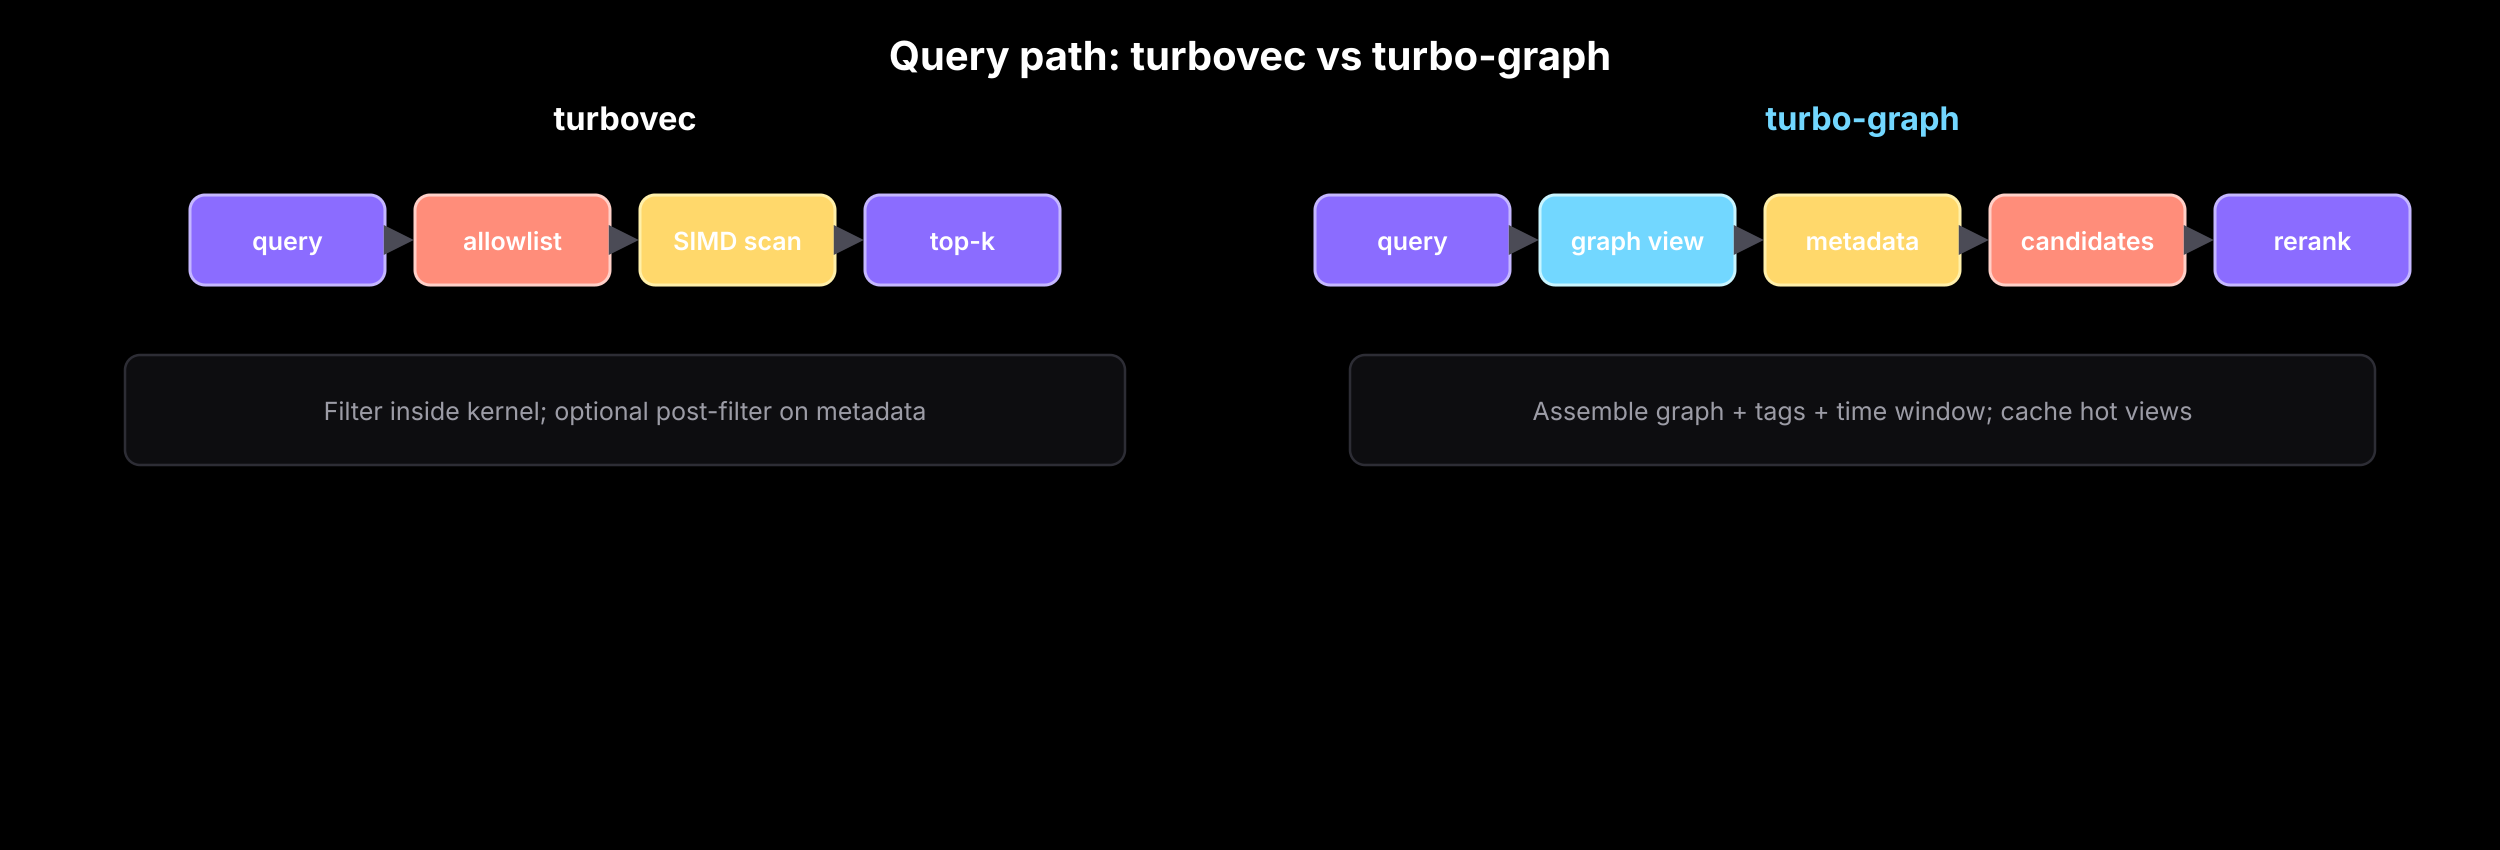
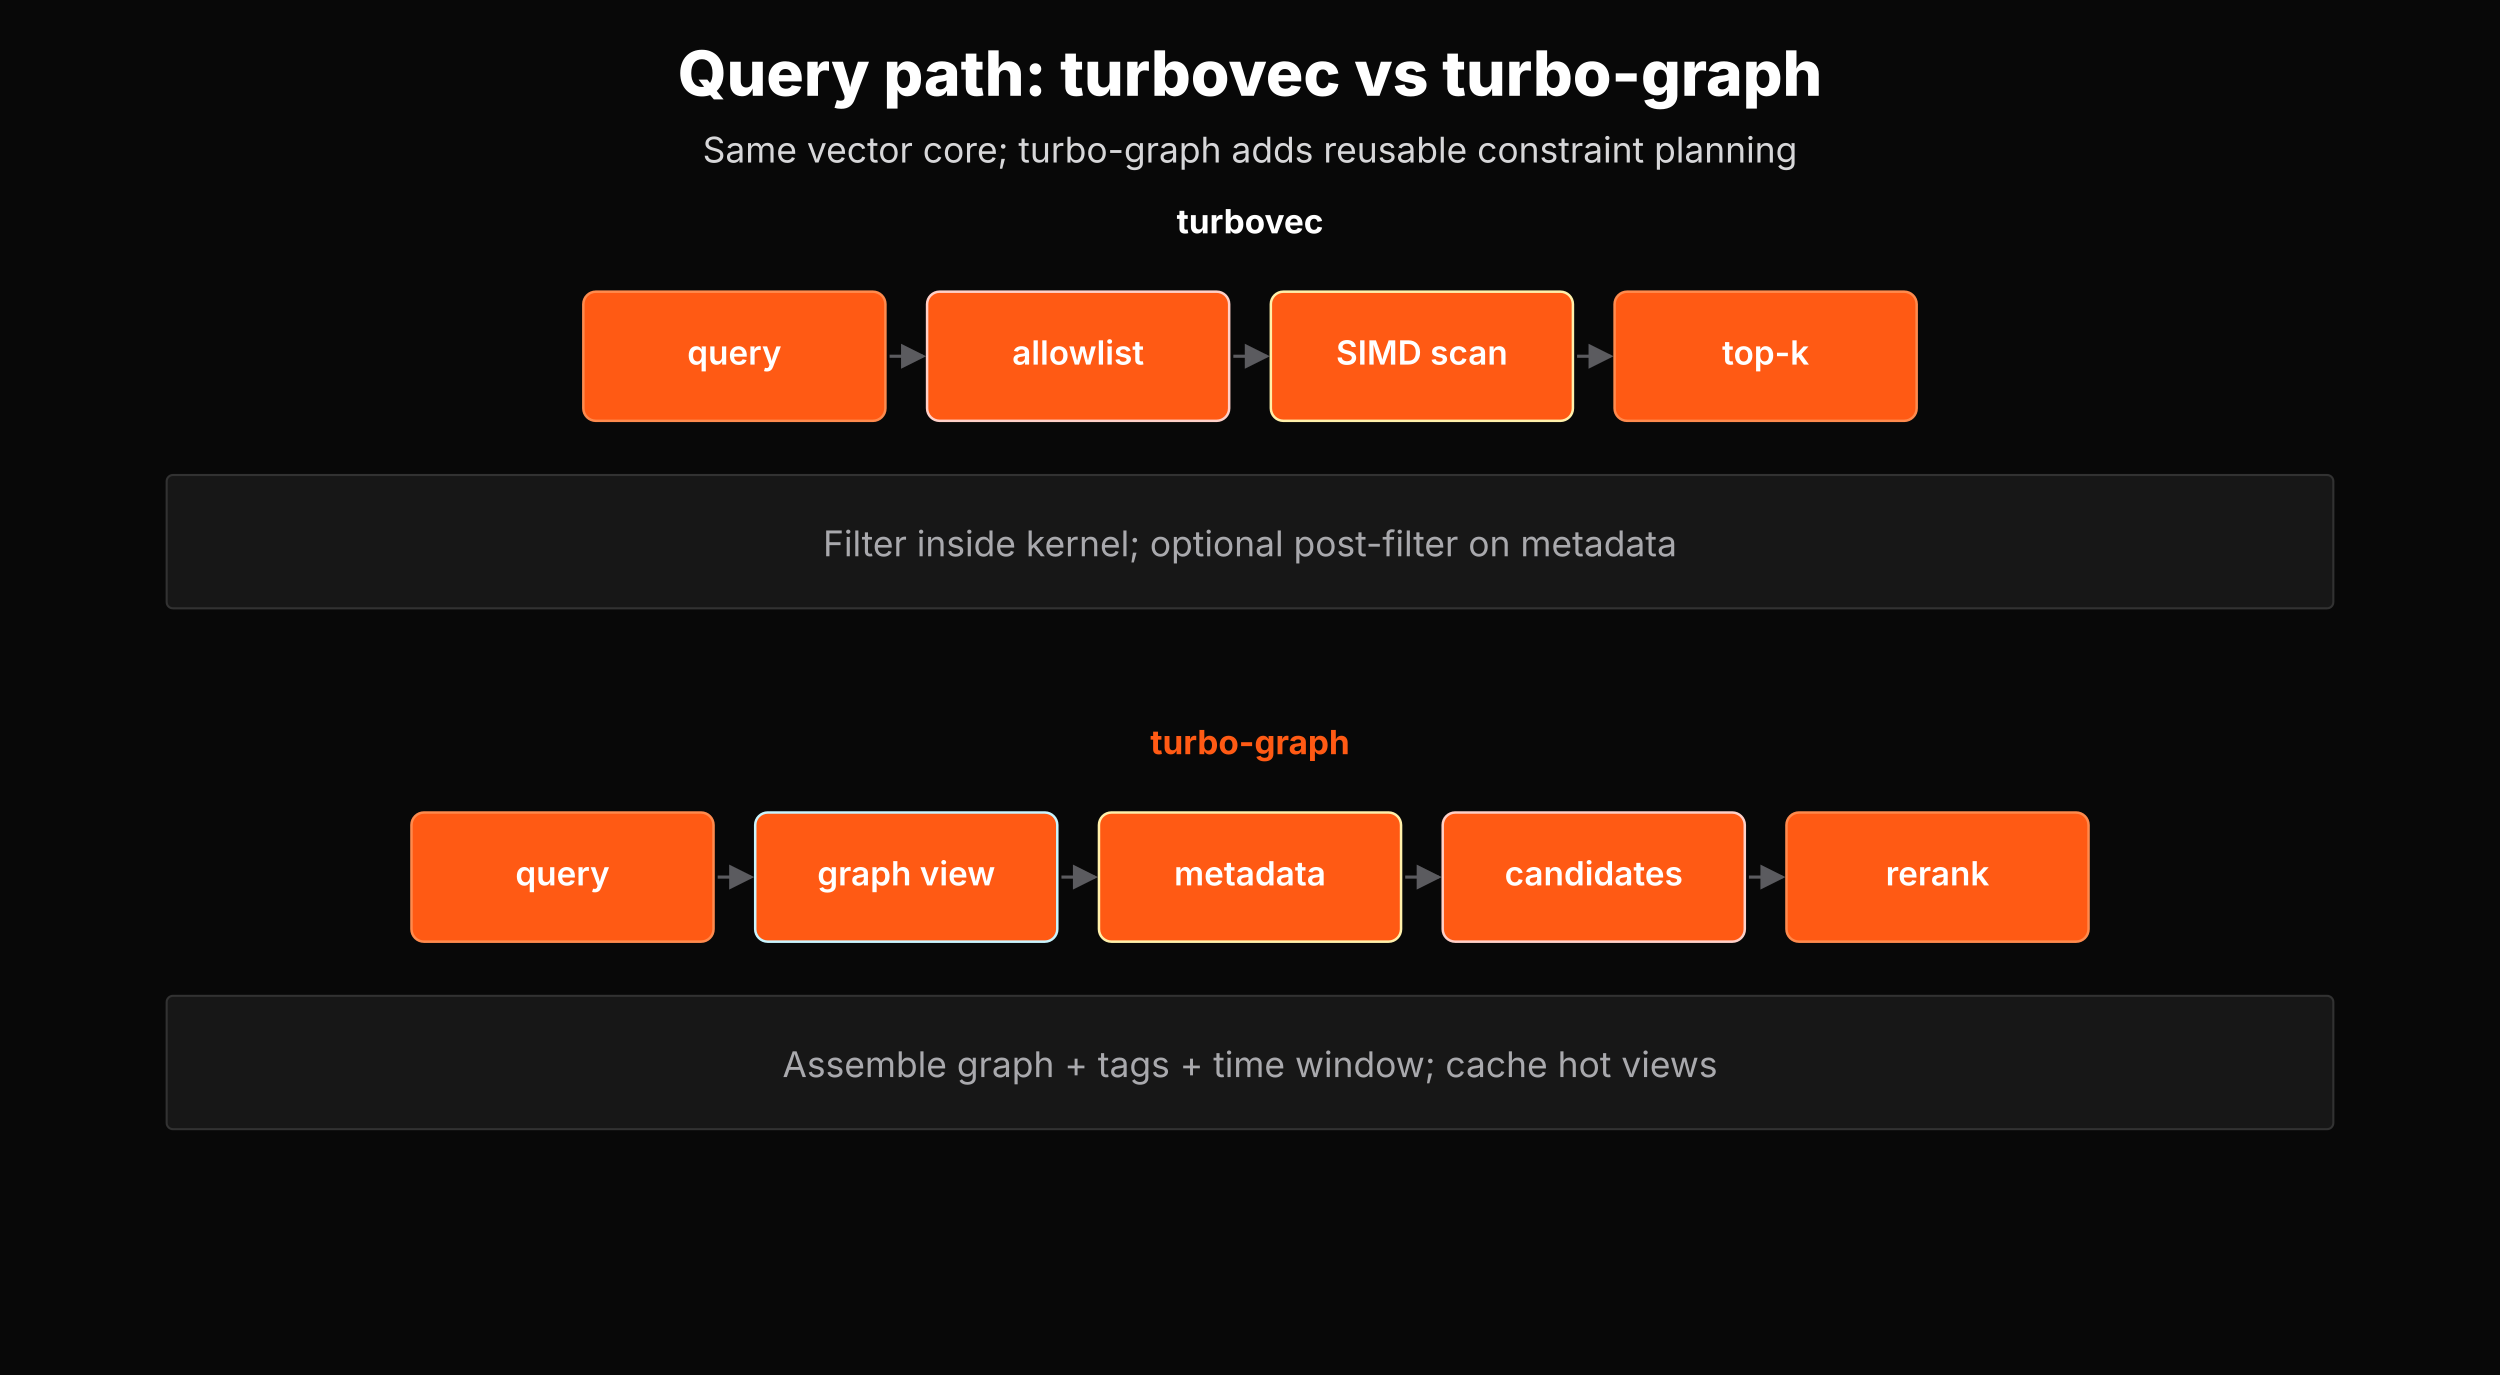
- <svg xmlns="http://www.w3.org/2000/svg" viewBox="0 0 1000 340" width="1000" height="340">
+ <svg xmlns="http://www.w3.org/2000/svg" viewBox="0 0 1200 660" width="1200" height="660">
  <style>
-   text { font-family: -apple-system, BlinkMacSystemFont, "Segoe UI", sans-serif; }
-   .title { font: 700 20px -apple-system, BlinkMacSystemFont, "Segoe UI", sans-serif; fill: #ffffff; }
-   .subtitle { font: 400 12px -apple-system, BlinkMacSystemFont, "Segoe UI", sans-serif; fill: #8d8d96; }
-   .panel { font: 700 14px -apple-system, BlinkMacSystemFont, "Segoe UI", sans-serif; fill: #ffffff; }
-   .label { font: 600 12px -apple-system, BlinkMacSystemFont, "Segoe UI", sans-serif; fill: #f5f5f7; }
-   .secondary { font: 400 11px -apple-system, BlinkMacSystemFont, "Segoe UI", sans-serif; fill: #9c9ca6; }
-   .tick { font: 400 11px -apple-system, BlinkMacSystemFont, "Segoe UI", sans-serif; fill: #777782; }
-   .value { font: 700 11px -apple-system, BlinkMacSystemFont, "Segoe UI", sans-serif; fill: #f5f5f7; }
-   .value-accent { font: 700 11px -apple-system, BlinkMacSystemFont, "Segoe UI", sans-serif; fill: #d8d0ff; }
-   .axis { font: 600 12px -apple-system, BlinkMacSystemFont, "Segoe UI", sans-serif; fill: #d7d7df; }
-   .legend { font: 600 12px -apple-system, BlinkMacSystemFont, "Segoe UI", sans-serif; fill: #f5f5f7; }
+   text { font-family: "Satoshi", -apple-system, BlinkMacSystemFont, "Segoe UI", sans-serif; }
+   .title { font: 800 30px "Satoshi", -apple-system, BlinkMacSystemFont, "Segoe UI", sans-serif; fill: #ffffff; }
+   .subtitle { font: 600 17px "Satoshi", -apple-system, BlinkMacSystemFont, "Segoe UI", sans-serif; fill: #d7d7d9; }
+   .panel { font: 700 18px "Satoshi", -apple-system, BlinkMacSystemFont, "Segoe UI", sans-serif; fill: #ffffff; letter-spacing: 1.2px; }
+   .label { font: 700 16px "Satoshi", -apple-system, BlinkMacSystemFont, "Segoe UI", sans-serif; fill: #f2f2f2; }
+   .secondary { font: 500 14px "Satoshi", -apple-system, BlinkMacSystemFont, "Segoe UI", sans-serif; fill: #a9a9ad; }
+   .tick { font: 500 13px "Satoshi", -apple-system, BlinkMacSystemFont, "Segoe UI", sans-serif; fill: #85858b; }
+   .value { font: 700 14px "Satoshi", -apple-system, BlinkMacSystemFont, "Segoe UI", sans-serif; fill: #f2f2f2; }
+   .value-accent { font: 800 14px "Satoshi", -apple-system, BlinkMacSystemFont, "Segoe UI", sans-serif; fill: #ff6a1f; }
+   .axis { font: 700 15px "Satoshi", -apple-system, BlinkMacSystemFont, "Segoe UI", sans-serif; fill: #d9d9dc; }
+   .legend { font: 700 14px "Satoshi", -apple-system, BlinkMacSystemFont, "Segoe UI", sans-serif; fill: #f2f2f2; }
+   .mono { font-family: "SFMono-Regular", Consolas, "Liberation Mono", monospace; }
</style>
  <defs>
+     <pattern id="dotgrid" width="8" height="8" patternUnits="userSpaceOnUse">
+       <circle cx="1" cy="1" r="0.75" fill="#3a3a3a" opacity="0.7" />
+     </pattern>
    <marker id="arr" markerWidth="8" markerHeight="8" refX="7" refY="4" orient="auto">
-       <path d="M0,0 L8,4 L0,8 z" fill="#4b4b56" />
+       <path d="M0,0 L8,4 L0,8 z" fill="#5b5b5f" />
    </marker>
  </defs>
-   <rect width="100%" height="100%" fill="#000000" />
-   <text x="500" y="28" text-anchor="middle" font-size="16" font-weight="700" fill="#ffffff">Query path: turbovec vs turbo-graph</text>
-   <text x="250" y="52" text-anchor="middle" font-size="13" font-weight="700" fill="#ffffff">turbovec</text>
-   <rect x="76.0" y="78" width="78" height="36" rx="6" fill="#8b6cff" stroke="#c5b7ff" stroke-width="1.2" />
-   <text x="115.0" y="100.0" text-anchor="middle" font-size="10" font-weight="600" fill="#ffffff">query</text>
-   <line x1="156.0" y1="96.0" x2="164.0" y2="96.0" stroke="#4b4b56" stroke-width="1.5" marker-end="url(#arr)" />
-   <rect x="166.0" y="78" width="78" height="36" rx="6" fill="#ff8d7a" stroke="#ffd0c8" stroke-width="1.2" />
-   <text x="205.0" y="100.0" text-anchor="middle" font-size="10" font-weight="600" fill="#ffffff">allowlist</text>
-   <line x1="246.0" y1="96.0" x2="254.0" y2="96.0" stroke="#4b4b56" stroke-width="1.5" marker-end="url(#arr)" />
-   <rect x="256.0" y="78" width="78" height="36" rx="6" fill="#ffd86b" stroke="#fff0aa" stroke-width="1.2" />
-   <text x="295.0" y="100.0" text-anchor="middle" font-size="10" font-weight="600" fill="#ffffff">SIMD scan</text>
-   <line x1="336.0" y1="96.0" x2="344.0" y2="96.0" stroke="#4b4b56" stroke-width="1.5" marker-end="url(#arr)" />
-   <rect x="346.0" y="78" width="78" height="36" rx="6" fill="#8b6cff" stroke="#c5b7ff" stroke-width="1.2" />
-   <text x="385.0" y="100.0" text-anchor="middle" font-size="10" font-weight="600" fill="#ffffff">top-k</text>
-   <rect x="50" y="142" width="400" height="44" rx="6" fill="#0d0d10" stroke="#2d2d35" />
-   <text x="250" y="168" text-anchor="middle" font-size="10" fill="#9c9ca6">Filter inside kernel; optional post-filter on metadata</text>
-   <text x="745" y="52" text-anchor="middle" font-size="13" font-weight="700" fill="#72d7ff">turbo-graph</text>
-   <rect x="526.0" y="78" width="78" height="36" rx="6" fill="#8b6cff" stroke="#c5b7ff" stroke-width="1.2" />
-   <text x="565.0" y="100.0" text-anchor="middle" font-size="10" font-weight="600" fill="#ffffff">query</text>
-   <line x1="606.0" y1="96.0" x2="614.0" y2="96.0" stroke="#4b4b56" stroke-width="1.5" marker-end="url(#arr)" />
-   <rect x="616.0" y="78" width="78" height="36" rx="6" fill="#72d7ff" stroke="#c9f5ff" stroke-width="1.2" />
-   <text x="655.0" y="100.0" text-anchor="middle" font-size="10" font-weight="600" fill="#ffffff">graph view</text>
-   <line x1="696.0" y1="96.0" x2="704.0" y2="96.0" stroke="#4b4b56" stroke-width="1.5" marker-end="url(#arr)" />
-   <rect x="706.0" y="78" width="78" height="36" rx="6" fill="#ffd86b" stroke="#fff0aa" stroke-width="1.2" />
-   <text x="745.0" y="100.0" text-anchor="middle" font-size="10" font-weight="600" fill="#ffffff">metadata</text>
-   <line x1="786.0" y1="96.0" x2="794.0" y2="96.0" stroke="#4b4b56" stroke-width="1.5" marker-end="url(#arr)" />
-   <rect x="796.0" y="78" width="78" height="36" rx="6" fill="#ff8d7a" stroke="#ffd0c8" stroke-width="1.2" />
-   <text x="835.0" y="100.0" text-anchor="middle" font-size="10" font-weight="600" fill="#ffffff">candidates</text>
-   <line x1="876.0" y1="96.0" x2="884.0" y2="96.0" stroke="#4b4b56" stroke-width="1.5" marker-end="url(#arr)" />
-   <rect x="886.0" y="78" width="78" height="36" rx="6" fill="#8b6cff" stroke="#c5b7ff" stroke-width="1.2" />
-   <text x="925.0" y="100.0" text-anchor="middle" font-size="10" font-weight="600" fill="#ffffff">rerank</text>
-   <rect x="540" y="142" width="410" height="44" rx="6" fill="#0d0d10" stroke="#2d2d35" />
-   <text x="745" y="168" text-anchor="middle" font-size="10" fill="#9c9ca6">Assemble graph + tags + time window; cache hot views</text>
+   <rect width="100%" height="100%" fill="#080808" />
+   <text x="600" y="46" text-anchor="middle" font-size="30" font-weight="800" fill="#ffffff">Query path: turbovec vs turbo-graph</text>
+   <text x="600" y="78" text-anchor="middle" font-size="17" fill="#d7d7d9">Same vector core; turbo-graph adds reusable constraint planning</text>
+   <text x="600" y="112" text-anchor="middle" font-size="16" font-weight="700" fill="#ffffff">turbovec</text>
+   <rect x="280.0" y="140" width="145" height="62" rx="6" fill="#ff5a14" stroke="#ff8a4d" stroke-width="1.2" />
+   <text x="352.5" y="175.0" text-anchor="middle" font-size="16" font-weight="600" fill="#ffffff">query</text>
+   <line x1="427.0" y1="171.0" x2="443.0" y2="171.0" stroke="#5b5b5f" stroke-width="1.5" marker-end="url(#arr)" />
+   <rect x="445.0" y="140" width="145" height="62" rx="6" fill="#ff5a14" stroke="#ffd0c8" stroke-width="1.2" />
+   <text x="517.5" y="175.0" text-anchor="middle" font-size="16" font-weight="600" fill="#ffffff">allowlist</text>
+   <line x1="592.0" y1="171.0" x2="608.0" y2="171.0" stroke="#5b5b5f" stroke-width="1.5" marker-end="url(#arr)" />
+   <rect x="610.0" y="140" width="145" height="62" rx="6" fill="#ff5a14" stroke="#fff0aa" stroke-width="1.2" />
+   <text x="682.5" y="175.0" text-anchor="middle" font-size="16" font-weight="600" fill="#ffffff">SIMD scan</text>
+   <line x1="757.0" y1="171.0" x2="773.0" y2="171.0" stroke="#5b5b5f" stroke-width="1.5" marker-end="url(#arr)" />
+   <rect x="775.0" y="140" width="145" height="62" rx="6" fill="#ff5a14" stroke="#ff8a4d" stroke-width="1.2" />
+   <text x="847.5" y="175.0" text-anchor="middle" font-size="16" font-weight="600" fill="#ffffff">top-k</text>
+   <rect x="80" y="228" width="1040" height="64" rx="3" fill="#171717" stroke="#323232" />
+   <text x="600" y="267" text-anchor="middle" font-size="17" fill="#a9a9ad">Filter inside kernel; optional post-filter on metadata</text>
+   <text x="600" y="362" text-anchor="middle" font-size="16" font-weight="700" fill="#ff5a14">turbo-graph</text>
+   <rect x="197.5" y="390" width="145" height="62" rx="6" fill="#ff5a14" stroke="#ff8a4d" stroke-width="1.2" />
+   <text x="270.0" y="425.0" text-anchor="middle" font-size="16" font-weight="600" fill="#ffffff">query</text>
+   <line x1="344.5" y1="421.0" x2="360.5" y2="421.0" stroke="#5b5b5f" stroke-width="1.5" marker-end="url(#arr)" />
+   <rect x="362.5" y="390" width="145" height="62" rx="6" fill="#ff5a14" stroke="#c9f5ff" stroke-width="1.2" />
+   <text x="435.0" y="425.0" text-anchor="middle" font-size="16" font-weight="600" fill="#ffffff">graph view</text>
+   <line x1="509.5" y1="421.0" x2="525.5" y2="421.0" stroke="#5b5b5f" stroke-width="1.5" marker-end="url(#arr)" />
+   <rect x="527.5" y="390" width="145" height="62" rx="6" fill="#ff5a14" stroke="#fff0aa" stroke-width="1.2" />
+   <text x="600.0" y="425.0" text-anchor="middle" font-size="16" font-weight="600" fill="#ffffff">metadata</text>
+   <line x1="674.5" y1="421.0" x2="690.5" y2="421.0" stroke="#5b5b5f" stroke-width="1.5" marker-end="url(#arr)" />
+   <rect x="692.5" y="390" width="145" height="62" rx="6" fill="#ff5a14" stroke="#ffd0c8" stroke-width="1.2" />
+   <text x="765.0" y="425.0" text-anchor="middle" font-size="16" font-weight="600" fill="#ffffff">candidates</text>
+   <line x1="839.5" y1="421.0" x2="855.5" y2="421.0" stroke="#5b5b5f" stroke-width="1.5" marker-end="url(#arr)" />
+   <rect x="857.5" y="390" width="145" height="62" rx="6" fill="#ff5a14" stroke="#ff8a4d" stroke-width="1.2" />
+   <text x="930.0" y="425.0" text-anchor="middle" font-size="16" font-weight="600" fill="#ffffff">rerank</text>
+   <rect x="80" y="478" width="1040" height="64" rx="3" fill="#171717" stroke="#323232" />
+   <text x="600" y="517" text-anchor="middle" font-size="17" fill="#a9a9ad">Assemble graph + tags + time window; cache hot views</text>
</svg>
